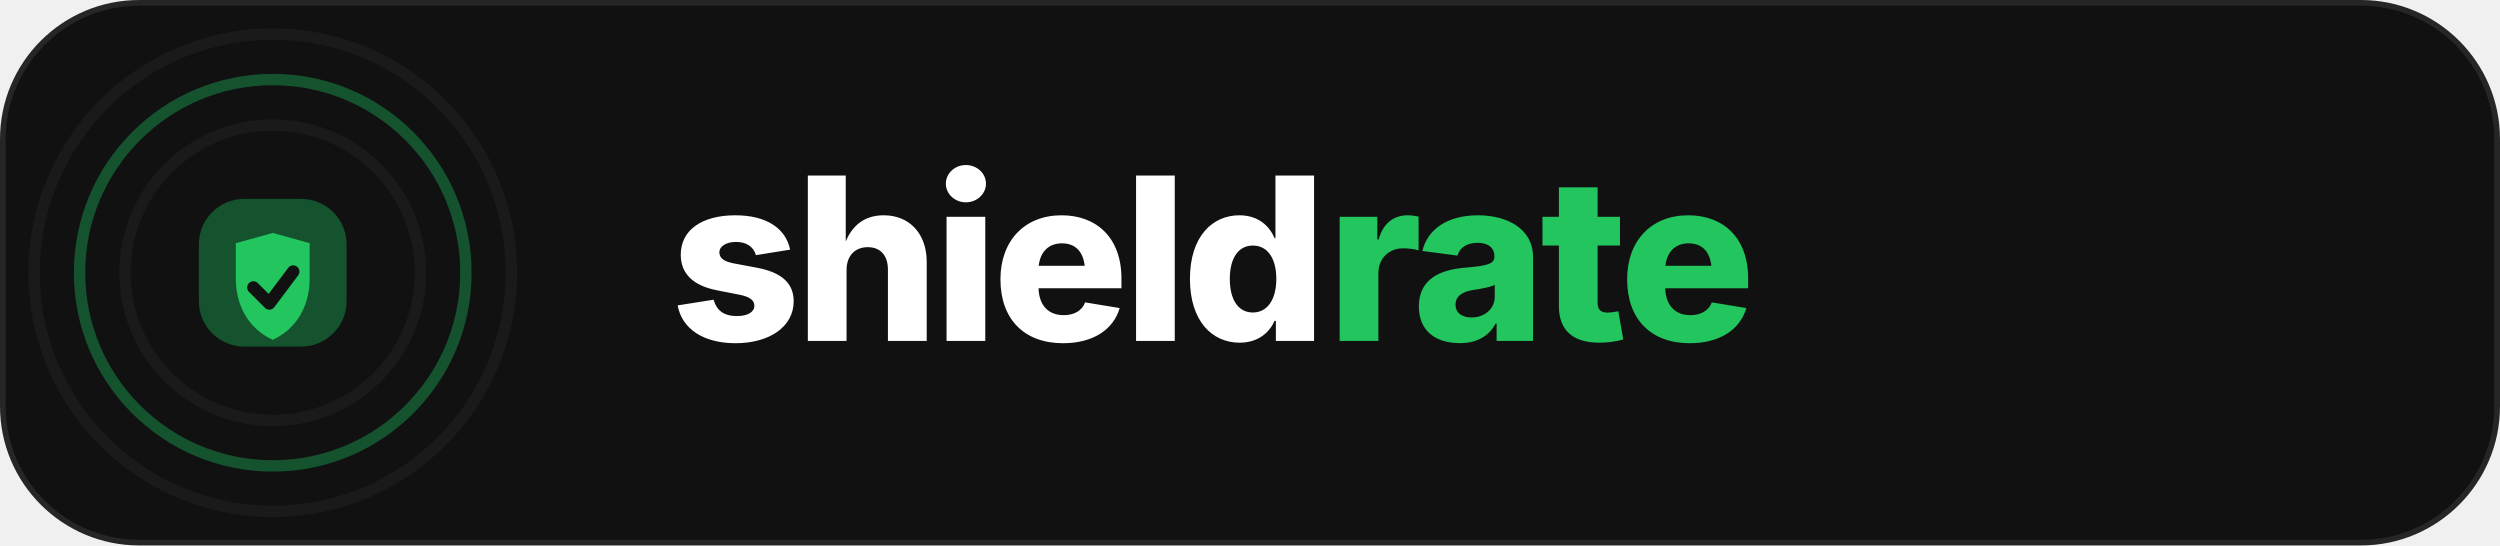
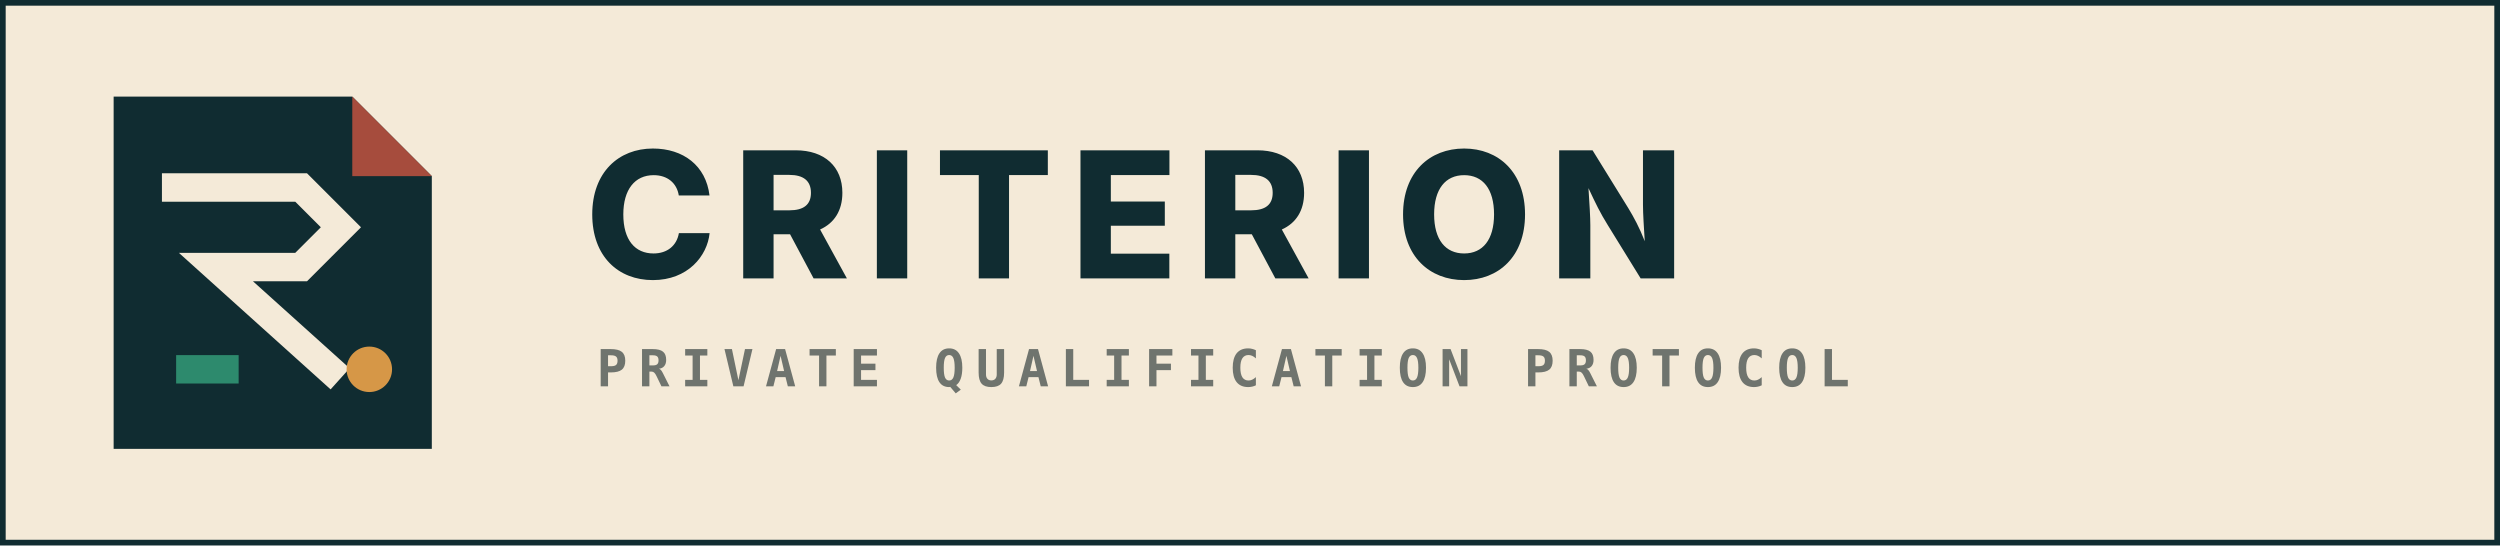
<svg xmlns="http://www.w3.org/2000/svg" width="440" height="96" viewBox="0 0 440 96" fill="none" role="img" aria-labelledby="title">
-   <rect x="0.5" y="0.5" width="439" height="95" rx="24" fill="#111111" stroke="#262626" />
-   <circle cx="48" cy="48" r="42" stroke="#1a1a1a" stroke-width="2" />
-   <circle cx="48" cy="48" r="34" stroke="#14532d" stroke-width="2" />
-   <circle cx="48" cy="48" r="26" stroke="#1a1a1a" stroke-width="2" />
-   <rect x="35" y="35" width="26" height="26" rx="8" fill="#14532d" />
-   <path d="M48 41 L54.5 42.8 V49 C54.5 54.5 51.6 58.2 48 59.8 C44.4 58.2 41.5 54.5 41.5 49 V42.8 Z" fill="#22c55e" />
-   <path d="M44.6 50.6 L47.4 53.4 L51.6 47.8" stroke="#111111" stroke-width="2.2" stroke-linecap="round" stroke-linejoin="round" />
-   <text x="118" y="60" font-family="Inter, -apple-system, 'Segoe UI', sans-serif" font-size="40" font-weight="800" letter-spacing="-1" fill="#ffffff">shield<tspan fill="#22c55e">rate</tspan>
-   </text>
+   <rect x="0.5" y="0.5" width="439" height="95" fill="#f4ead8" stroke="#102c31" />
+   <path d="M20 17h42l14 14v48H20z" fill="#102c31" />
+   <path d="M62 17v14h14" fill="#a64c3d" />
+   <path d="M31 33h22l7 7-7 7H38l20 18" fill="none" stroke="#f4ead8" stroke-width="5" stroke-linecap="square" stroke-linejoin="miter" />
+   <path d="M31 65h11" stroke="#2d8a6d" stroke-width="5" />
+   <circle cx="65" cy="65" r="4" fill="#d69747" />
+   <text x="103" y="49" font-family="Inter, -apple-system, 'Segoe UI', sans-serif" font-size="31" font-weight="800" letter-spacing="3" fill="#102c31">CRITERION</text>
+   <text x="105" y="68" font-family="IBM Plex Mono, monospace" font-size="9" font-weight="600" letter-spacing="2" fill="#6f746e">PRIVATE QUALIFICATION PROTOCOL</text>
</svg>
